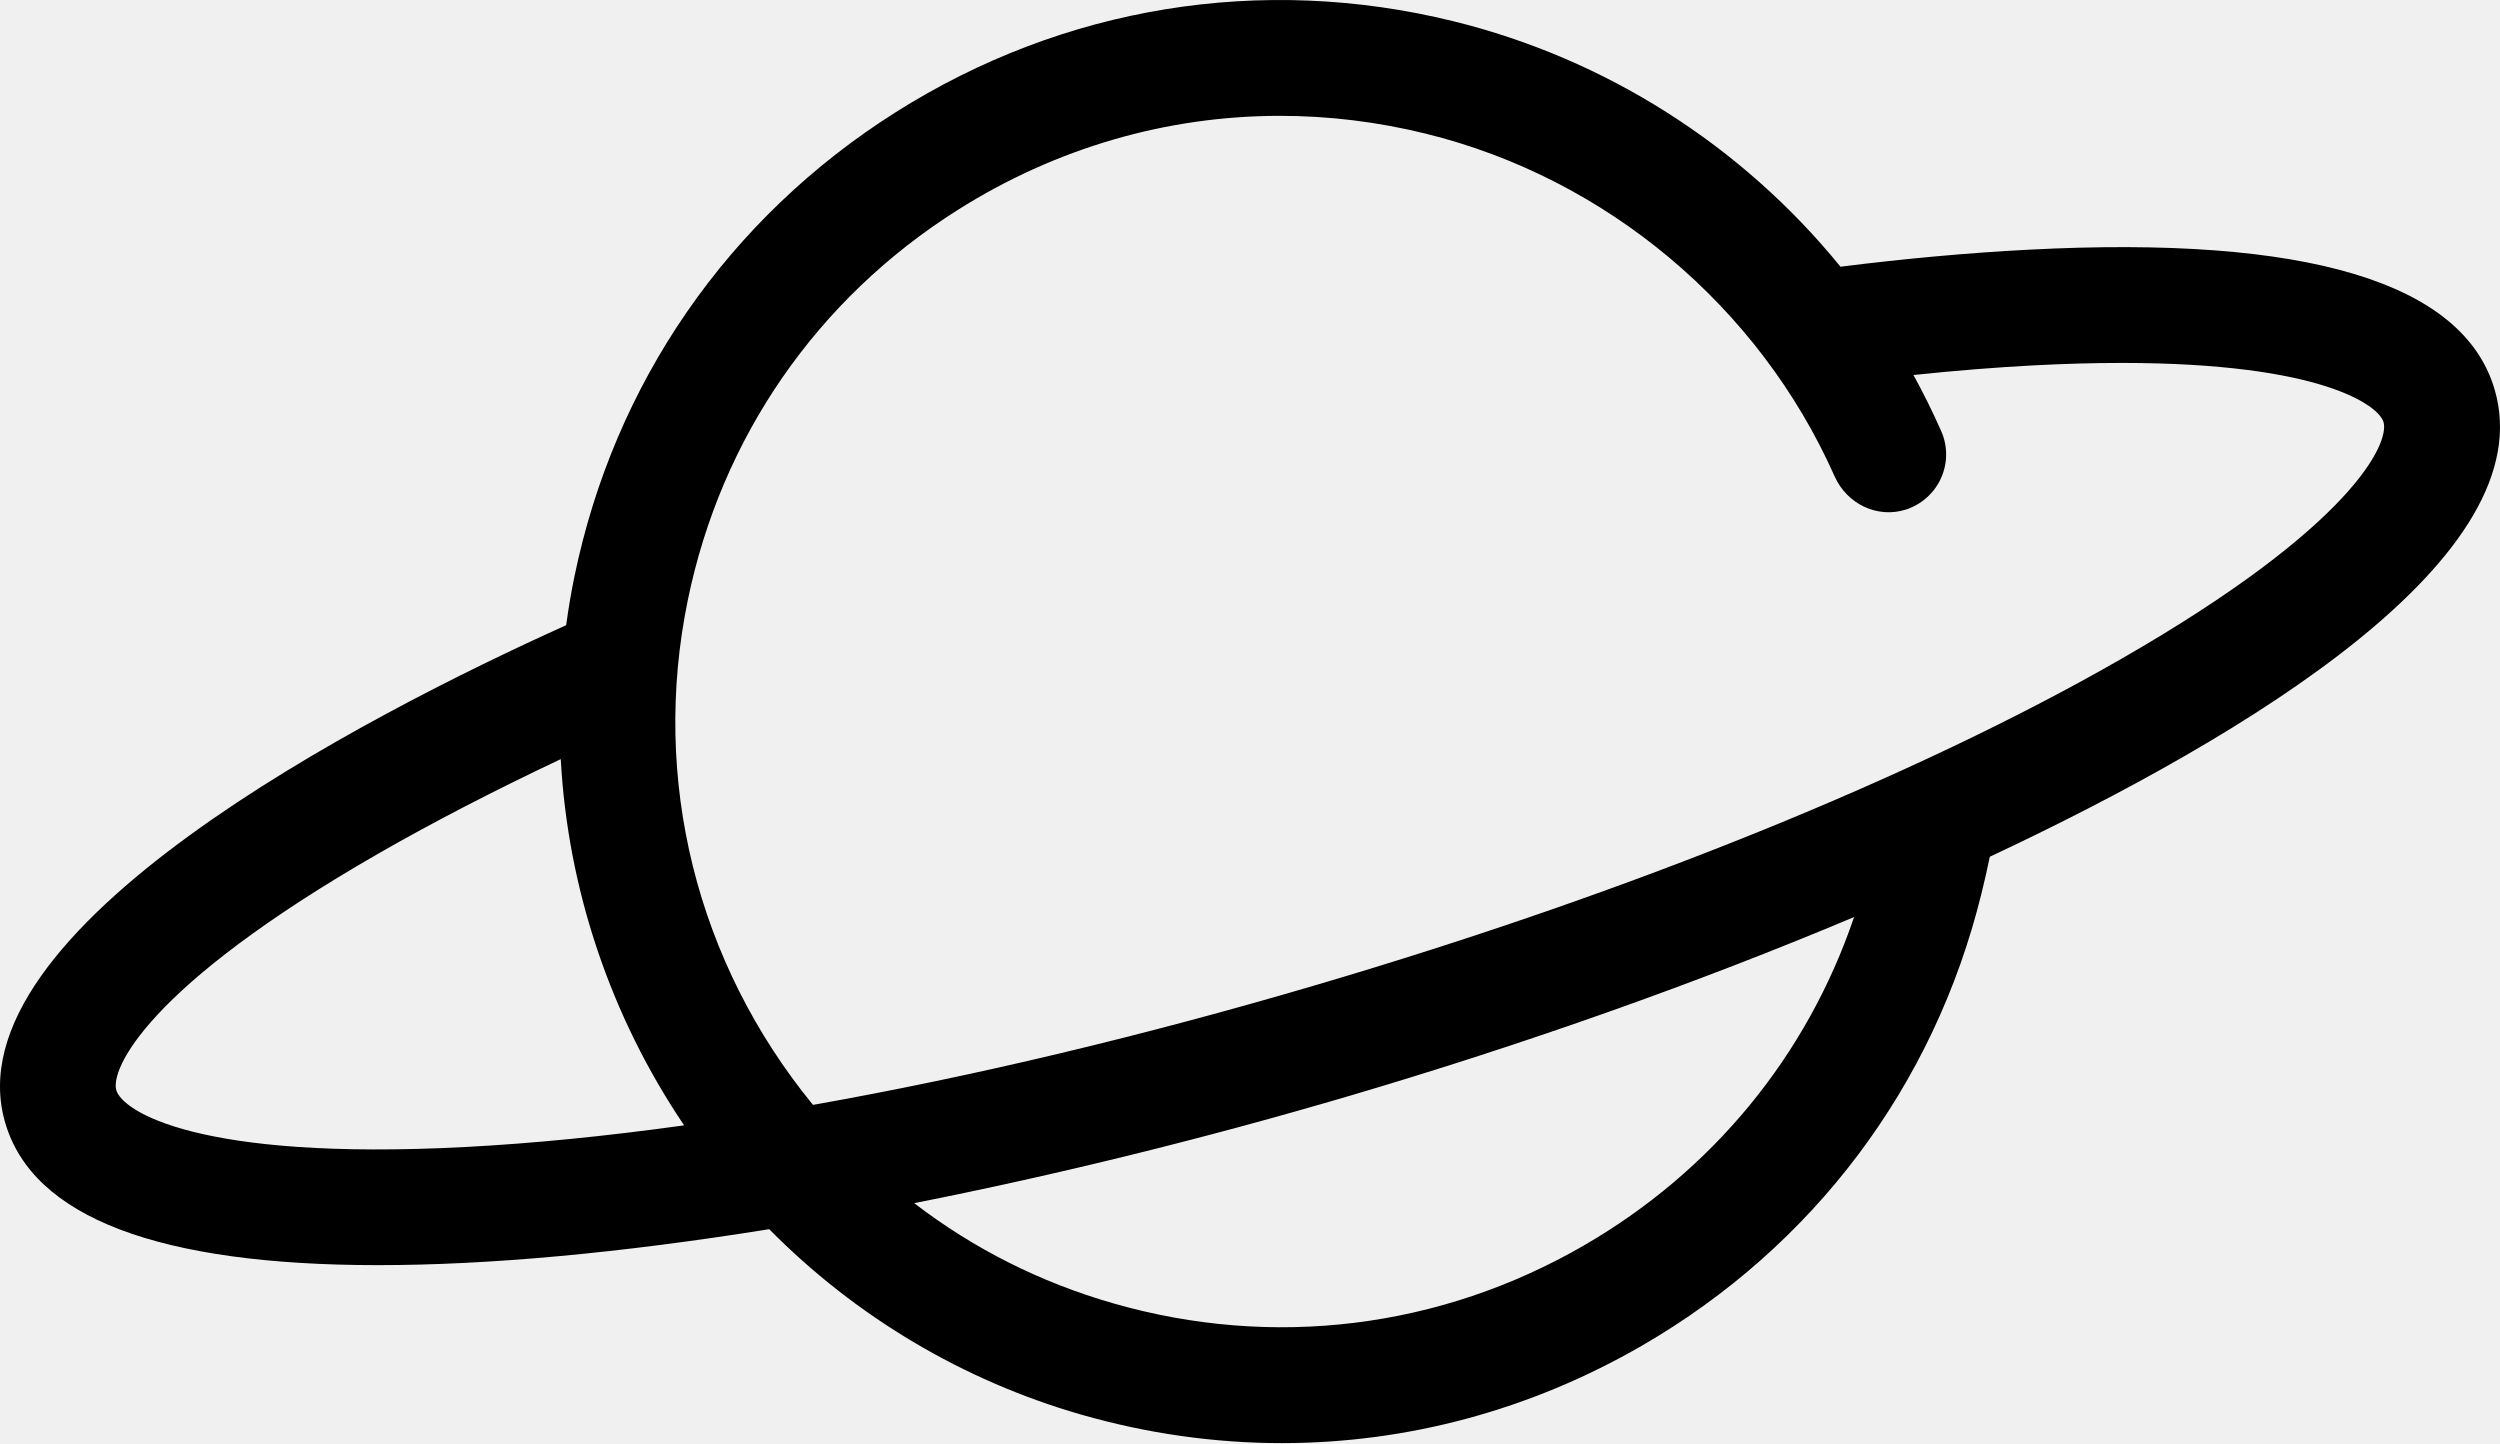
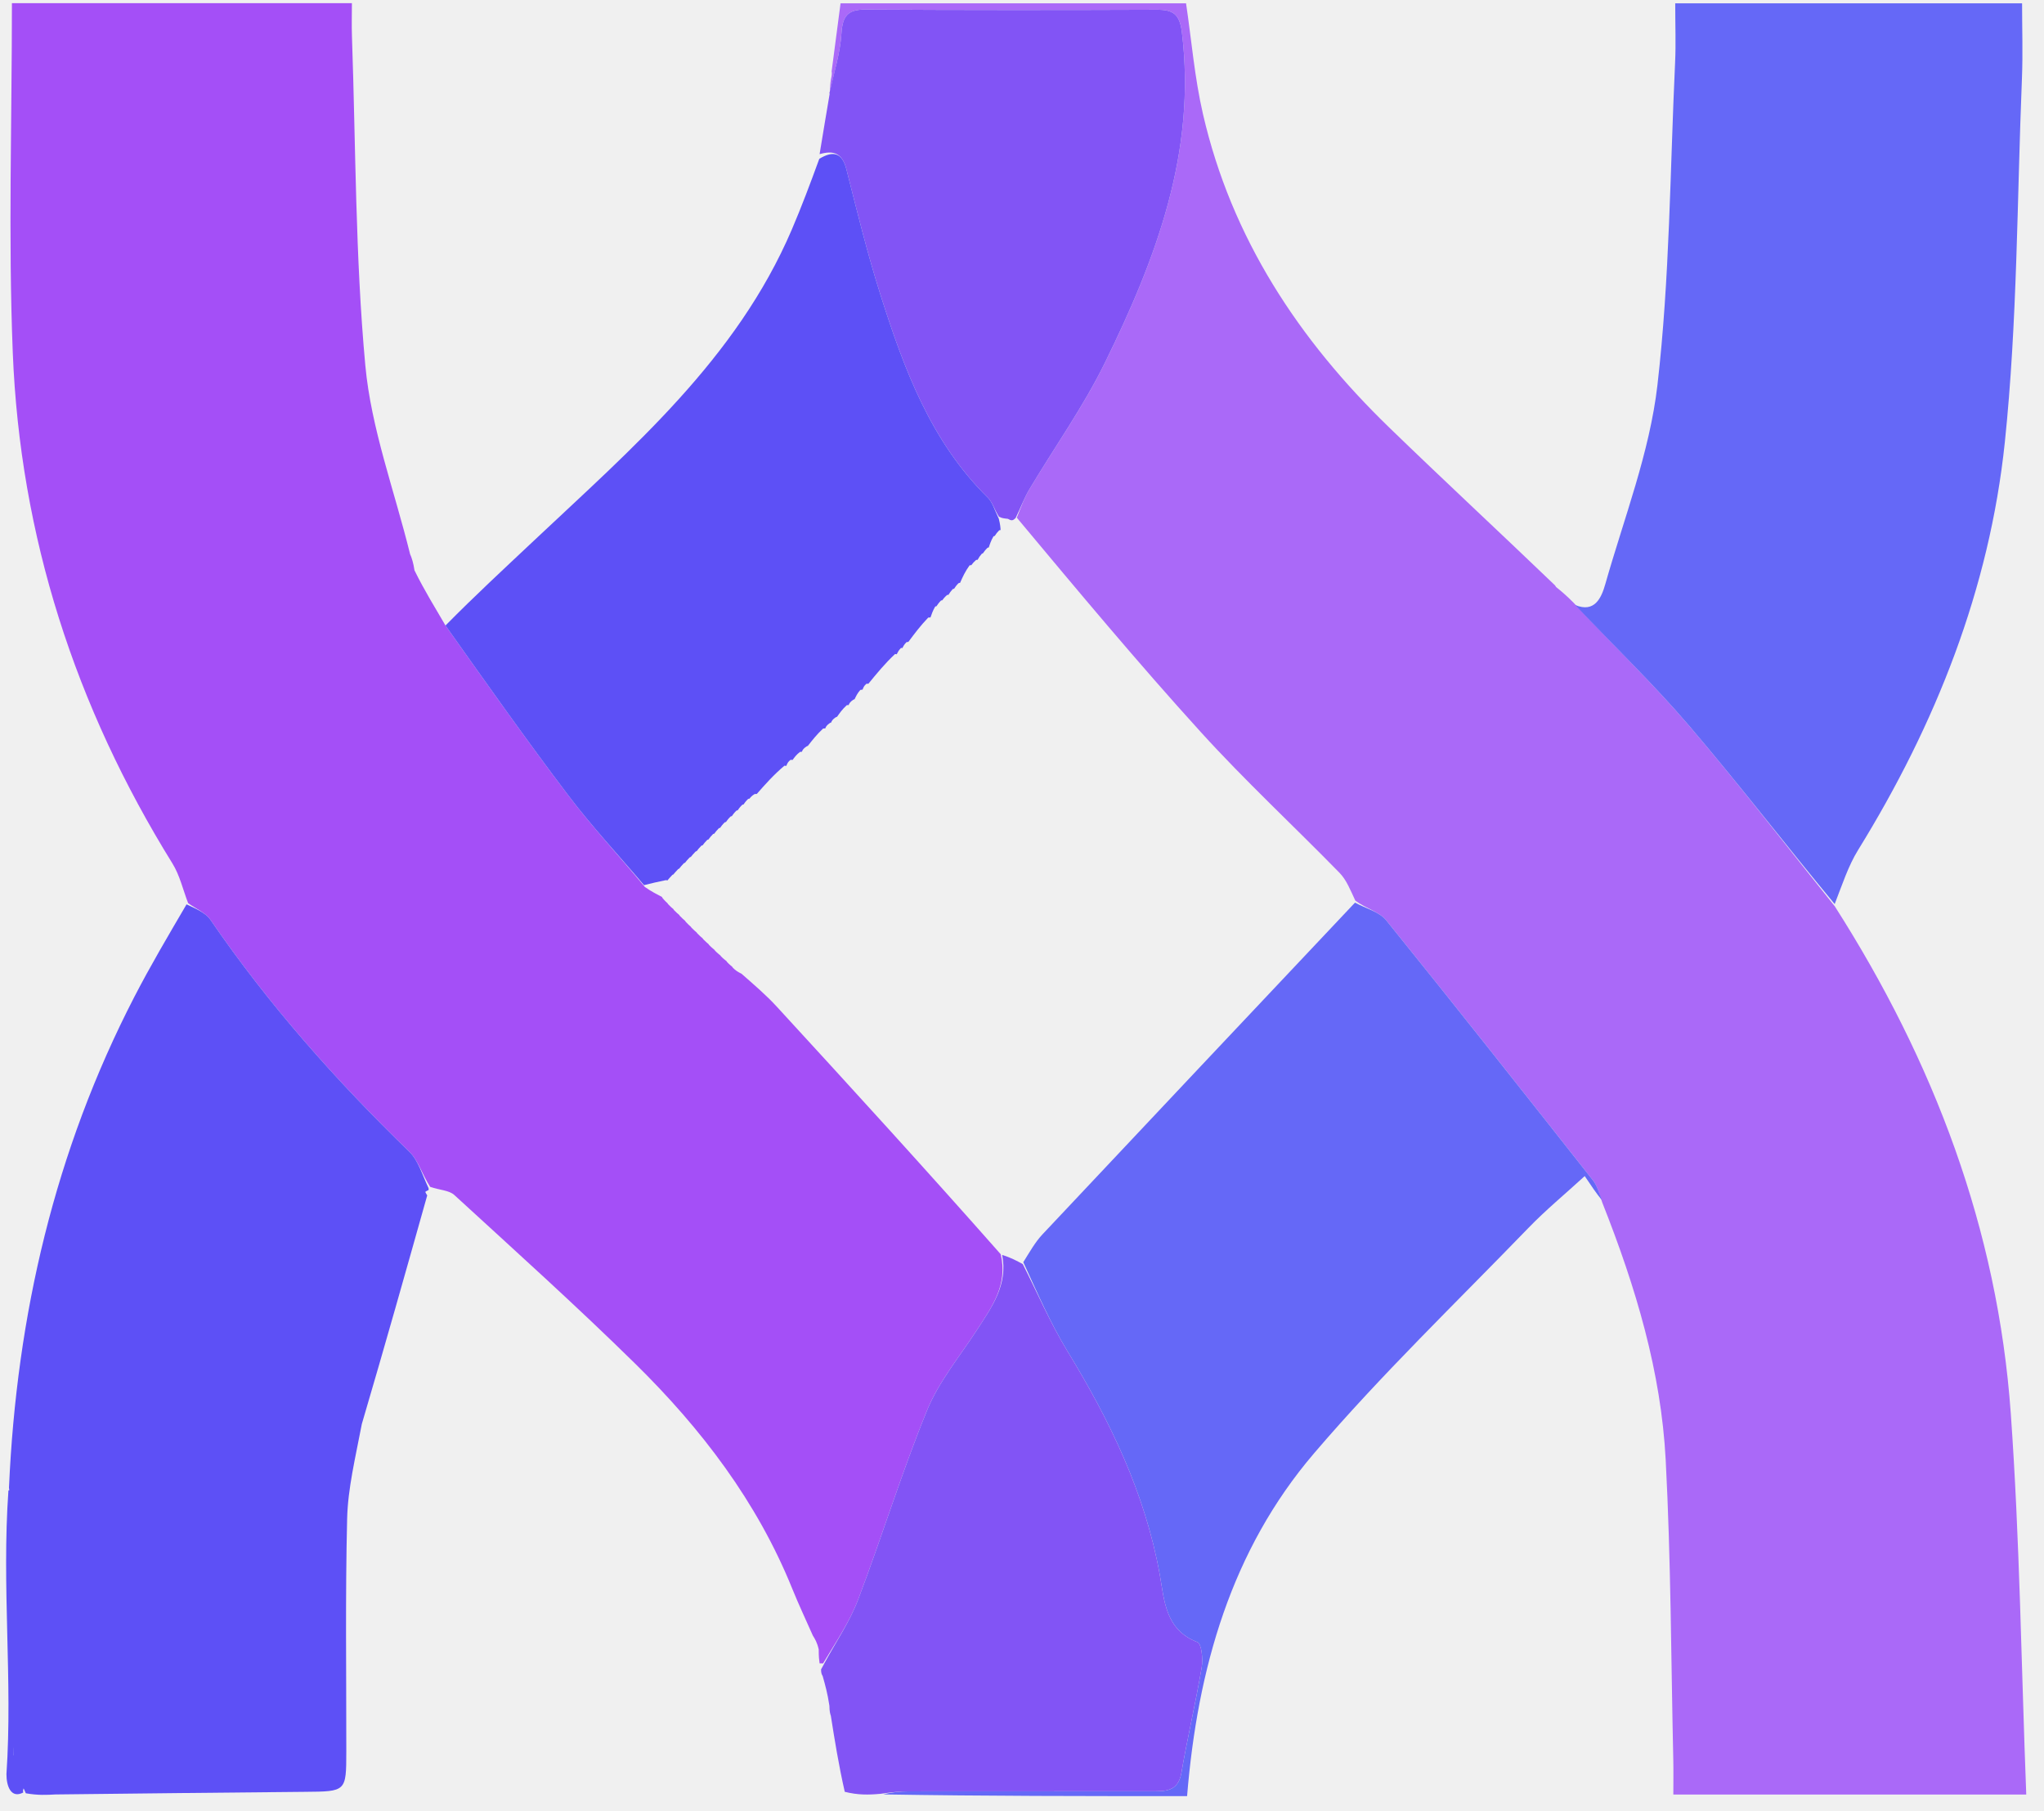
- <svg xmlns="http://www.w3.org/2000/svg" version="1.2" baseProfile="tiny" id="Layer_1" x="0px" y="0px" viewBox="0 0 1731.47 999.48" overflow="visible" xml:space="preserve">
-   <style>
-     path {
-       fill: black;
-     }
-     @media (prefers-color-scheme: dark) {
-       path {
-         fill: white;
-       }
-     }
-   </style>
-   <path d="M887.84,999.48c-46.39,0-93.09-6.54-139.06-19.75c-81.69-23.49-156.16-67.79-216.03-128.41  c-102.99,16.52-194.08,24.9-270.88,24.9c-152.09,0-238.96-33.11-258.21-98.41C-35.8,643.94,253.97,495.33,392.12,432.99  c1.52-11.25,3.41-22.42,5.65-33.34c27.59-134.34,106.65-248.68,222.62-321.96c116.07-73.34,253.2-95.71,386.13-63.01  c105.45,25.95,199.7,85.9,268.18,170.04c44.93-5.65,88.77-9.62,130.24-11.78c192.27-10.07,300.89,22.47,322.77,96.69l0,0  c34.01,115.4-168.98,238.94-349.61,323.76c-1.64,8.29-3.57,16.51-5.83,25.71c-32.71,132.93-116.15,244.03-234.97,312.82  C1059.97,976.67,974.47,999.48,887.84,999.48z M633.16,833.29c41.16,31.6,87.35,54.87,137.81,69.37  c110.65,31.81,226.48,17.55,326.15-40.15c89.06-51.57,154.46-131.44,186.99-227.37c-108.03,45.49-227.83,87.98-349.11,123.73  C834.92,788.37,731.43,813.87,633.16,833.29z M388.37,525.77c-45.58,21.51-88.72,43.83-126.08,65.28  C100.86,683.71,76.38,740.91,80.57,755.12c4.19,14.23,55.78,49.02,241.66,39.28l0,0c46.66-2.44,97.52-7.47,151.58-15  C422.87,703.95,393.25,615.96,388.37,525.77z M41.94,765.85c0.06,0.21,0.12,0.41,0.18,0.62c0.08,0.28,0.17,0.56,0.25,0.83  c-0.09-0.28-0.17-0.56-0.25-0.84C42.06,766.26,42,766.06,41.94,765.85z M41.93,765.82c0,0.01,0,0.01,0.01,0.02  C41.94,765.84,41.93,765.83,41.93,765.82z M886.5,80.23c-78.23,0-155.08,22.13-223.27,65.23  c-97.36,61.52-163.73,157.51-186.89,270.29c-25.49,124.14,6.1,250.87,86.72,349.49c111.32-19.75,228.68-47.73,349.27-83.27  c217.07-63.98,414.79-144.1,556.74-225.58c161.44-92.67,185.91-149.86,181.72-164.08c-3.36-11.39-42.47-40.95-181.29-40.95  c-18.91,0-39.23,0.56-60.37,1.66c-26.49,1.38-54.61,3.63-83.89,6.71c7.01,12.76,13.45,25.78,19.26,38.96  c4.55,10.33,4.49,22.16-0.17,32.48c-4.68,10.38-13.6,18.32-24.46,21.78c-19.48,6.2-40.66-3.74-49.28-23.13  C1218.24,212,1112.37,123.3,987.38,92.55C953.87,84.3,920.06,80.23,886.5,80.23z" />
+ <svg xmlns="http://www.w3.org/2000/svg" viewBox="0 0 350 310">
+   <defs />
+   <path fill="#AA69F8" d="M 266.473 100.53 C 267.346 101.244 268.219 101.958 269.479 103.241 C 276.372 110.637 283.195 117.192 289.306 124.355 C 297.874 134.397 305.913 144.89 314.177 155.19 C 331.117 181.728 342.059 210.466 344.309 241.98 C 345.849 263.555 346.111 285.22 346.961 307.284 L 286.529 307.284 C 286.529 305.229 286.566 303.316 286.523 301.406 C 286.136 284.259 286.122 267.092 285.221 249.972 C 284.428 234.913 280.155 220.531 274.356 205.902 C 273.773 204.163 273.455 202.981 272.758 202.098 C 261.018 187.22 249.284 172.337 237.372 157.598 C 236.172 156.113 233.832 155.548 232.073 154.208 C 231.22 152.378 230.553 150.666 229.371 149.455 C 221.493 141.388 213.201 133.705 205.628 125.367 C 194.846 113.495 184.566 101.167 174.113 88.645 C 174.845 86.773 175.411 85.215 176.245 83.817 C 180.555 76.593 185.485 69.68 189.179 62.158 C 197.917 44.365 204.902 26.055 202.376 5.521 C 201.991 2.389 200.86 1.659 198.056 1.671 C 181.43 1.743 164.803 1.733 148.178 1.641 C 145.136 1.622 144.268 2.774 144.082 5.739 C 143.871 9.114 142.804 12.435 142.109 15.779 C 142.112 15.047 142.17 14.316 142.285 13.593 C 142.472 12.75 142.459 12.488 142.401 12.229 L 143.931 0.566 L 203.09 0.566 C 204.023 6.84 204.55 13.296 205.99 19.541 C 210.882 40.765 222.39 58.194 237.846 73.172 C 247.152 82.19 256.655 91.003 266.264 100.227 C 266.46 100.547 266.473 100.53 266.473 100.53" />
+   <path fill="#A44FF7" d="M 32.216 154.649 C 31.336 152.372 30.791 149.889 29.526 147.85 C 12.888 121.018 3.439 91.844 2.186 60.342 C 1.402 40.605 2.041 20.812 2.041 0.542 L 60.258 0.542 C 60.258 2.449 60.2 4.369 60.267 6.283 C 60.921 25.063 60.83 43.913 62.557 62.595 C 63.554 73.368 67.497 83.868 70.214 94.855 C 70.315 95.218 70.321 95.1 70.321 95.1 C 70.546 95.719 70.772 96.337 70.975 97.666 C 72.705 101.174 74.458 103.971 76.282 107.106 C 83.319 117.036 90.148 126.733 97.305 136.181 C 101.35 141.521 105.935 146.451 110.422 151.876 C 111.527 152.656 112.485 153.127 113.39 153.611 C 113.337 153.623 113.326 153.515 113.436 153.758 C 113.816 154.228 114.084 154.454 114.318 154.682 C 114.283 154.683 114.288 154.614 114.416 154.837 C 114.814 155.267 115.085 155.474 115.32 155.683 C 115.285 155.685 115.288 155.615 115.416 155.84 C 115.816 156.269 116.088 156.474 116.323 156.68 C 116.287 156.68 116.289 156.607 116.416 156.832 C 116.816 157.264 117.087 157.472 117.323 157.68 C 117.287 157.68 117.29 157.61 117.412 157.833 C 117.798 158.267 118.062 158.477 118.297 158.691 C 118.269 158.695 118.282 158.64 118.413 158.857 C 118.813 159.277 119.08 159.48 119.314 159.687 C 119.281 159.69 119.285 159.623 119.416 159.844 C 119.82 160.27 120.093 160.474 120.326 160.68 C 120.288 160.68 120.289 160.603 120.421 160.83 C 120.831 161.262 121.111 161.468 121.341 161.675 C 121.294 161.677 121.295 161.581 121.426 161.814 C 121.845 162.251 122.133 162.456 122.362 162.662 C 122.303 162.664 122.305 162.547 122.438 162.787 C 122.868 163.231 123.166 163.435 123.393 163.643 C 123.323 163.646 123.326 163.505 123.456 163.754 C 123.896 164.204 124.207 164.404 124.437 164.607 C 124.355 164.611 124.364 164.448 124.479 164.71 C 124.907 165.179 125.219 165.385 125.445 165.604 C 125.358 165.616 125.35 165.439 125.493 165.713 C 125.981 166.198 126.327 166.41 126.973 166.736 C 129.193 168.686 131.221 170.421 133.013 172.373 C 145.913 186.415 158.766 200.502 171.356 214.765 C 172.614 220.008 169.847 223.773 167.339 227.647 C 164.381 232.216 160.771 236.537 158.742 241.497 C 154.387 252.143 151.014 263.187 146.92 273.947 C 145.468 277.763 143.09 281.227 140.937 284.831 C 140.739 284.811 140.342 284.829 140.342 284.829 C 140.262 284.244 140.182 283.659 140.193 282.442 C 139.921 281.232 139.558 280.654 139.193 280.077 C 138.014 277.403 136.761 274.759 135.667 272.051 C 129.643 257.149 120.099 244.645 108.774 233.511 C 98.706 223.613 88.198 214.161 77.788 204.617 C 76.902 203.805 75.285 203.79 73.668 203.231 C 72.268 201.086 71.615 198.696 70.084 197.211 C 57.521 185.016 45.961 171.994 36.051 157.526 C 35.195 156.277 33.514 155.594 32.216 154.649" />
+   <path fill="#6568F7" d="M 314.158 154.804 C 305.913 144.89 297.874 134.397 289.306 124.354 C 283.195 117.192 276.372 110.637 269.722 103.591 C 273.057 105.001 274.218 102.354 274.876 100.036 C 278.085 88.723 282.469 77.506 283.806 65.952 C 285.922 47.651 285.967 29.109 286.834 10.666 C 286.982 7.52 286.854 4.36 286.854 0.566 L 346.247 0.566 C 346.247 4.862 346.395 9.156 346.222 13.436 C 345.378 34.206 345.449 55.076 343.294 75.713 C 340.67 100.826 331.457 124.022 318.166 145.55 C 316.475 148.29 315.465 151.45 314.158 154.803" />
+   <path fill="#5D50F6" d="M 31.944 154.854 C 33.514 155.594 35.195 156.277 36.051 157.526 C 45.961 171.994 57.521 185.016 70.084 197.21 C 71.615 198.696 72.269 201.086 73.382 203.442 C 73.435 203.828 73.372 203.812 73.217 203.847 C 72.98 203.962 72.813 204.075 72.829 204.114 C 72.911 204.317 73.041 204.5 73.154 204.69 C 69.54 217.529 65.927 230.368 61.956 243.834 C 60.845 249.658 59.567 254.841 59.441 260.053 C 59.119 273.333 59.313 286.626 59.298 299.914 C 59.29 306.808 59.287 306.759 52.155 306.818 C 37.94 306.935 23.725 307.113 9.511 307.265 C 8.004 307.349 6.498 307.433 4.416 307.065 C 3.321 304.599 2.376 302.588 2.353 300.567 C 2.213 287.747 2.313 274.923 2.238 262.101 C 2.224 259.646 1.782 257.193 1.538 254.739 C 2.838 225.228 9.393 197.049 23.006 170.692 C 25.738 165.401 28.774 160.267 31.943 154.854" />
+   <path fill="#6568F7" d="M 232.02 154.557 C 233.832 155.548 236.172 156.113 237.372 157.597 C 249.284 172.337 261.018 187.22 272.758 202.097 C 273.455 202.981 273.773 204.163 274.293 205.495 C 273.416 204.443 272.513 203.102 271.355 201.382 C 267.995 204.459 264.679 207.195 261.71 210.266 C 249.367 223.03 236.52 235.378 225.004 248.856 C 210.84 265.433 205.059 285.684 203.268 307.554 C 185.846 307.554 168.598 307.554 151.248 307.26 C 152.636 306.886 154.126 306.738 155.616 306.736 C 169.428 306.717 183.241 306.728 197.053 306.719 C 199.413 306.718 201.72 306.88 202.293 303.563 C 203.336 297.527 204.743 291.553 205.77 285.515 C 206.011 284.093 205.75 281.452 205.037 281.182 C 199.502 279.092 199.368 273.937 198.591 269.624 C 196.076 255.671 190.071 243.301 182.776 231.354 C 179.876 226.604 177.663 221.434 175.218 216.126 C 176.355 214.316 177.258 212.691 178.492 211.376 C 196.309 192.412 214.17 173.49 232.02 154.556" />
+   <path fill="#8254F5" d="M 175.137 216.454 C 177.663 221.434 179.876 226.604 182.777 231.354 C 190.071 243.301 196.077 255.671 198.591 269.624 C 199.368 273.937 199.502 279.093 205.037 281.182 C 205.75 281.452 206.011 284.093 205.77 285.515 C 204.742 291.553 203.336 297.527 202.293 303.563 C 201.72 306.88 199.413 306.718 197.053 306.719 C 183.241 306.728 169.428 306.717 155.616 306.736 C 154.126 306.738 152.636 306.886 150.803 307.154 C 148.66 307.354 146.86 307.366 144.65 306.813 C 143.583 302.104 142.927 297.961 142.271 293.818 C 142.154 293.453 142.037 293.088 142.021 292.071 C 141.701 289.938 141.283 288.458 140.864 286.978 C 140.728 286.758 140.592 286.537 140.593 285.851 C 140.913 285.244 141.049 285.066 141.135 284.851 C 143.09 281.226 145.468 277.763 146.92 273.948 C 151.014 263.188 154.387 252.143 158.742 241.498 C 160.772 236.538 164.381 232.216 167.339 227.648 C 169.847 223.773 172.614 220.008 171.598 214.88 C 173.124 215.354 174.131 215.904 175.138 216.454 M 142.047 15.844 C 142.804 12.435 143.871 9.114 144.082 5.739 C 144.268 2.774 145.136 1.622 148.178 1.641 C 164.803 1.74 181.43 1.735 198.056 1.671 C 200.86 1.659 201.991 2.389 202.376 5.521 C 204.902 26.055 197.917 44.365 189.179 62.158 C 185.484 69.68 180.555 76.593 176.245 83.818 C 175.411 85.215 174.845 86.773 173.921 88.678 C 173.395 89.231 173.168 89.16 172.577 88.838 C 171.864 88.764 171.58 88.737 171.049 88.477 C 170.261 87.223 169.932 85.987 169.146 85.213 C 159.366 75.577 154.798 63.165 150.779 50.523 C 148.532 43.454 146.764 36.228 144.944 29.03 C 144.223 26.178 142.724 25.717 140.342 26.395 C 140.945 22.689 141.505 19.378 142.065 16.068 C 142.065 16.068 141.985 15.908 142.047 15.844" />
+   <path fill="#5D50F6" d="M 20.445 255.199 C 11.782 257.193 2.224 259.646 2.238 262.101 C 12.313 274.923 2.212 287.746 2.353 300.567 C 12.376 302.588 3.321 304.599 3.98 306.934 C 1.884 308.035 1.093 305.832 1.104 303.784 C 2.189 287.742 0.271 271.7 1.445 255.199 L 20.445 255.199 Z M 76.282 107.107 C 81.25 102.069 86.309 97.39 91.326 92.667 C 108.277 76.705 126.109 61.464 135.584 39.308 C 137.238 35.442 138.72 31.503 140.29 27.194 C 142.724 25.717 144.223 26.178 144.944 29.03 C 146.764 36.228 148.532 43.454 150.779 50.524 C 154.798 63.164 159.366 75.577 169.146 85.214 C 169.932 85.987 170.261 87.223 171.03 88.821 C 171.284 89.857 171.31 90.317 171.337 90.776 C 171.337 90.776 171.291 90.721 171.083 90.82 C 170.786 91.113 170.527 91.442 170.313 91.799 C 170.313 91.799 170.346 91.704 170.107 91.855 C 169.683 92.588 169.497 93.168 169.311 93.749 C 169.311 93.749 169.274 93.702 169.075 93.819 C 168.68 94.213 168.485 94.489 168.29 94.766 C 168.29 94.766 168.316 94.702 168.104 94.835 C 167.825 95.151 167.585 95.499 167.391 95.872 C 167.391 95.872 167.331 95.815 167.128 95.895 C 166.82 96.16 166.545 96.46 166.308 96.789 C 166.308 96.789 166.361 96.737 166.03 96.799 C 165.263 97.846 164.827 98.829 164.39 99.813 C 164.39 99.813 164.322 99.771 164.12 99.87 C 163.728 100.263 163.54 100.557 163.351 100.85 C 163.351 100.85 163.338 100.761 163.139 100.875 C 162.85 101.185 162.596 101.525 162.382 101.89 C 162.382 101.89 162.368 101.793 162.163 101.886 C 161.744 102.258 161.53 102.536 161.316 102.816 C 161.316 102.816 161.297 102.739 161.103 102.856 C 160.716 103.261 160.523 103.551 160.33 103.84 C 160.33 103.84 160.333 103.732 160.12 103.89 C 159.713 104.608 159.52 105.168 159.328 105.729 C 159.328 105.729 159.28 105.71 158.945 105.749 C 157.584 107.167 156.558 108.547 155.532 109.927 C 155.532 109.927 155.455 109.892 155.22 109.959 C 154.825 110.349 154.666 110.672 154.507 110.994 C 154.507 110.994 154.48 110.891 154.257 110.972 C 153.871 111.379 153.709 111.705 153.547 112.031 C 153.547 112.031 153.627 112.043 153.267 111.984 C 151.504 113.642 150.101 115.359 148.697 117.077 C 148.697 117.077 148.66 117.075 148.369 117.08 C 147.953 117.415 147.828 117.744 147.702 118.074 C 147.702 118.074 147.568 118.12 147.325 118.132 C 146.832 118.676 146.581 119.207 146.33 119.738 C 146.33 119.738 146.284 119.714 146.083 119.835 C 145.607 120.16 145.416 120.425 145.308 120.752 C 145.308 120.752 145.304 120.692 144.992 120.751 C 144.23 121.453 143.78 122.096 143.33 122.74 C 143.33 122.74 143.288 122.719 143.085 122.836 C 142.608 123.156 142.417 123.419 142.31 123.743 C 142.31 123.743 142.274 123.694 142.08 123.821 C 141.61 124.147 141.419 124.407 141.313 124.73 C 141.313 124.73 141.273 124.715 140.945 124.75 C 139.855 125.764 139.092 126.742 138.33 127.721 C 138.33 127.721 138.3 127.697 138.087 127.824 C 137.604 128.147 137.417 128.404 137.314 128.723 C 137.314 128.723 137.281 128.716 136.978 128.754 C 136.356 129.236 136.038 129.68 135.718 130.124 L 135.371 130.106 C 134.944 130.416 134.809 130.742 134.674 131.068 C 134.674 131.068 134.726 131.211 134.337 131.104 C 132.494 132.647 131.04 134.296 129.587 135.946 C 129.587 135.946 129.477 135.949 129.219 135.966 C 128.745 136.25 128.529 136.516 128.313 136.782 C 128.313 136.782 128.29 136.716 128.085 136.82 C 127.685 137.21 127.491 137.494 127.297 137.778 C 127.297 137.778 127.289 137.709 127.085 137.819 C 126.685 138.212 126.49 138.495 126.295 138.777 C 126.295 138.777 126.288 138.708 126.083 138.819 C 125.683 139.213 125.488 139.497 125.293 139.78 C 125.293 139.78 125.287 139.71 125.086 139.822 C 124.686 140.217 124.489 140.498 124.291 140.78 C 124.291 140.78 124.289 140.708 124.086 140.82 C 123.684 141.216 123.486 141.5 123.288 141.783 C 123.288 141.783 123.283 141.707 123.089 141.826 C 122.692 142.223 122.489 142.501 122.287 142.779 C 122.287 142.779 122.285 142.705 122.089 142.826 C 121.792 143.12 121.522 143.439 121.283 143.781 C 121.283 143.781 121.279 143.702 121.091 143.829 C 120.798 144.125 120.527 144.441 120.281 144.777 C 120.281 144.777 120.281 144.7 120.088 144.822 C 119.69 145.219 119.484 145.494 119.278 145.769 C 119.278 145.769 119.274 145.698 119.09 145.829 C 118.695 146.227 118.485 146.494 118.274 146.762 C 118.274 146.762 118.273 146.692 118.087 146.826 C 117.692 147.226 117.484 147.494 117.275 147.762 C 117.275 147.762 117.273 147.693 117.088 147.827 C 116.694 148.231 116.485 148.5 116.276 148.769 C 116.276 148.769 116.271 148.695 116.101 148.841 C 115.713 149.245 115.495 149.503 115.277 149.762 C 115.277 149.762 115.274 149.694 115.099 149.844 C 114.705 150.257 114.487 150.518 114.269 150.78 C 114.269 150.78 114.302 150.708 113.984 150.716 C 112.741 150.968 111.504 151.252 110.276 151.566 C 105.934 146.452 101.35 141.521 97.306 136.181 C 90.148 126.733 83.319 117.037 76.282 107.107" />
</svg>
